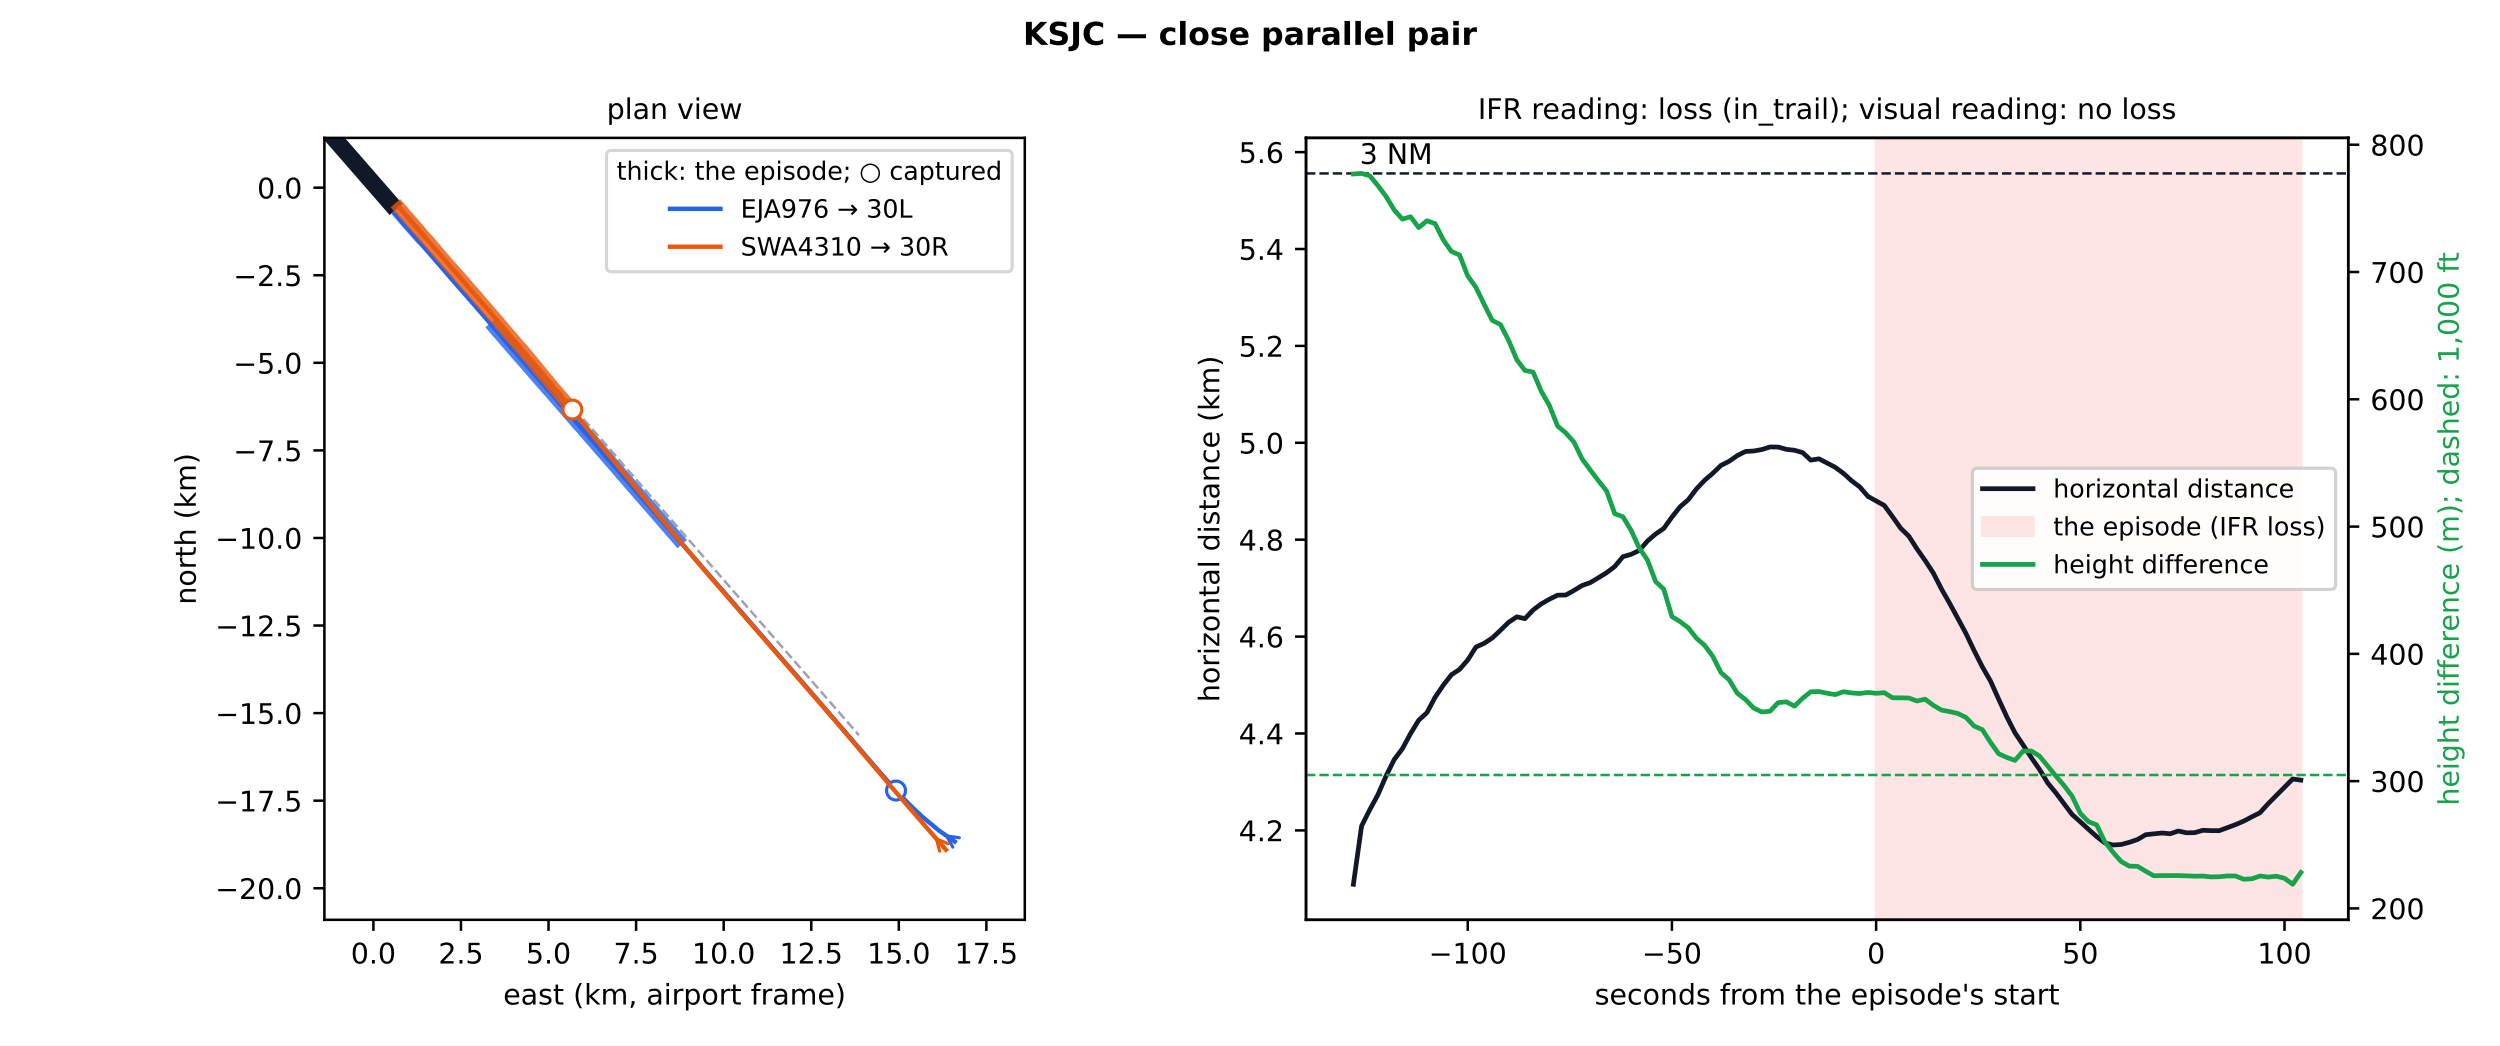
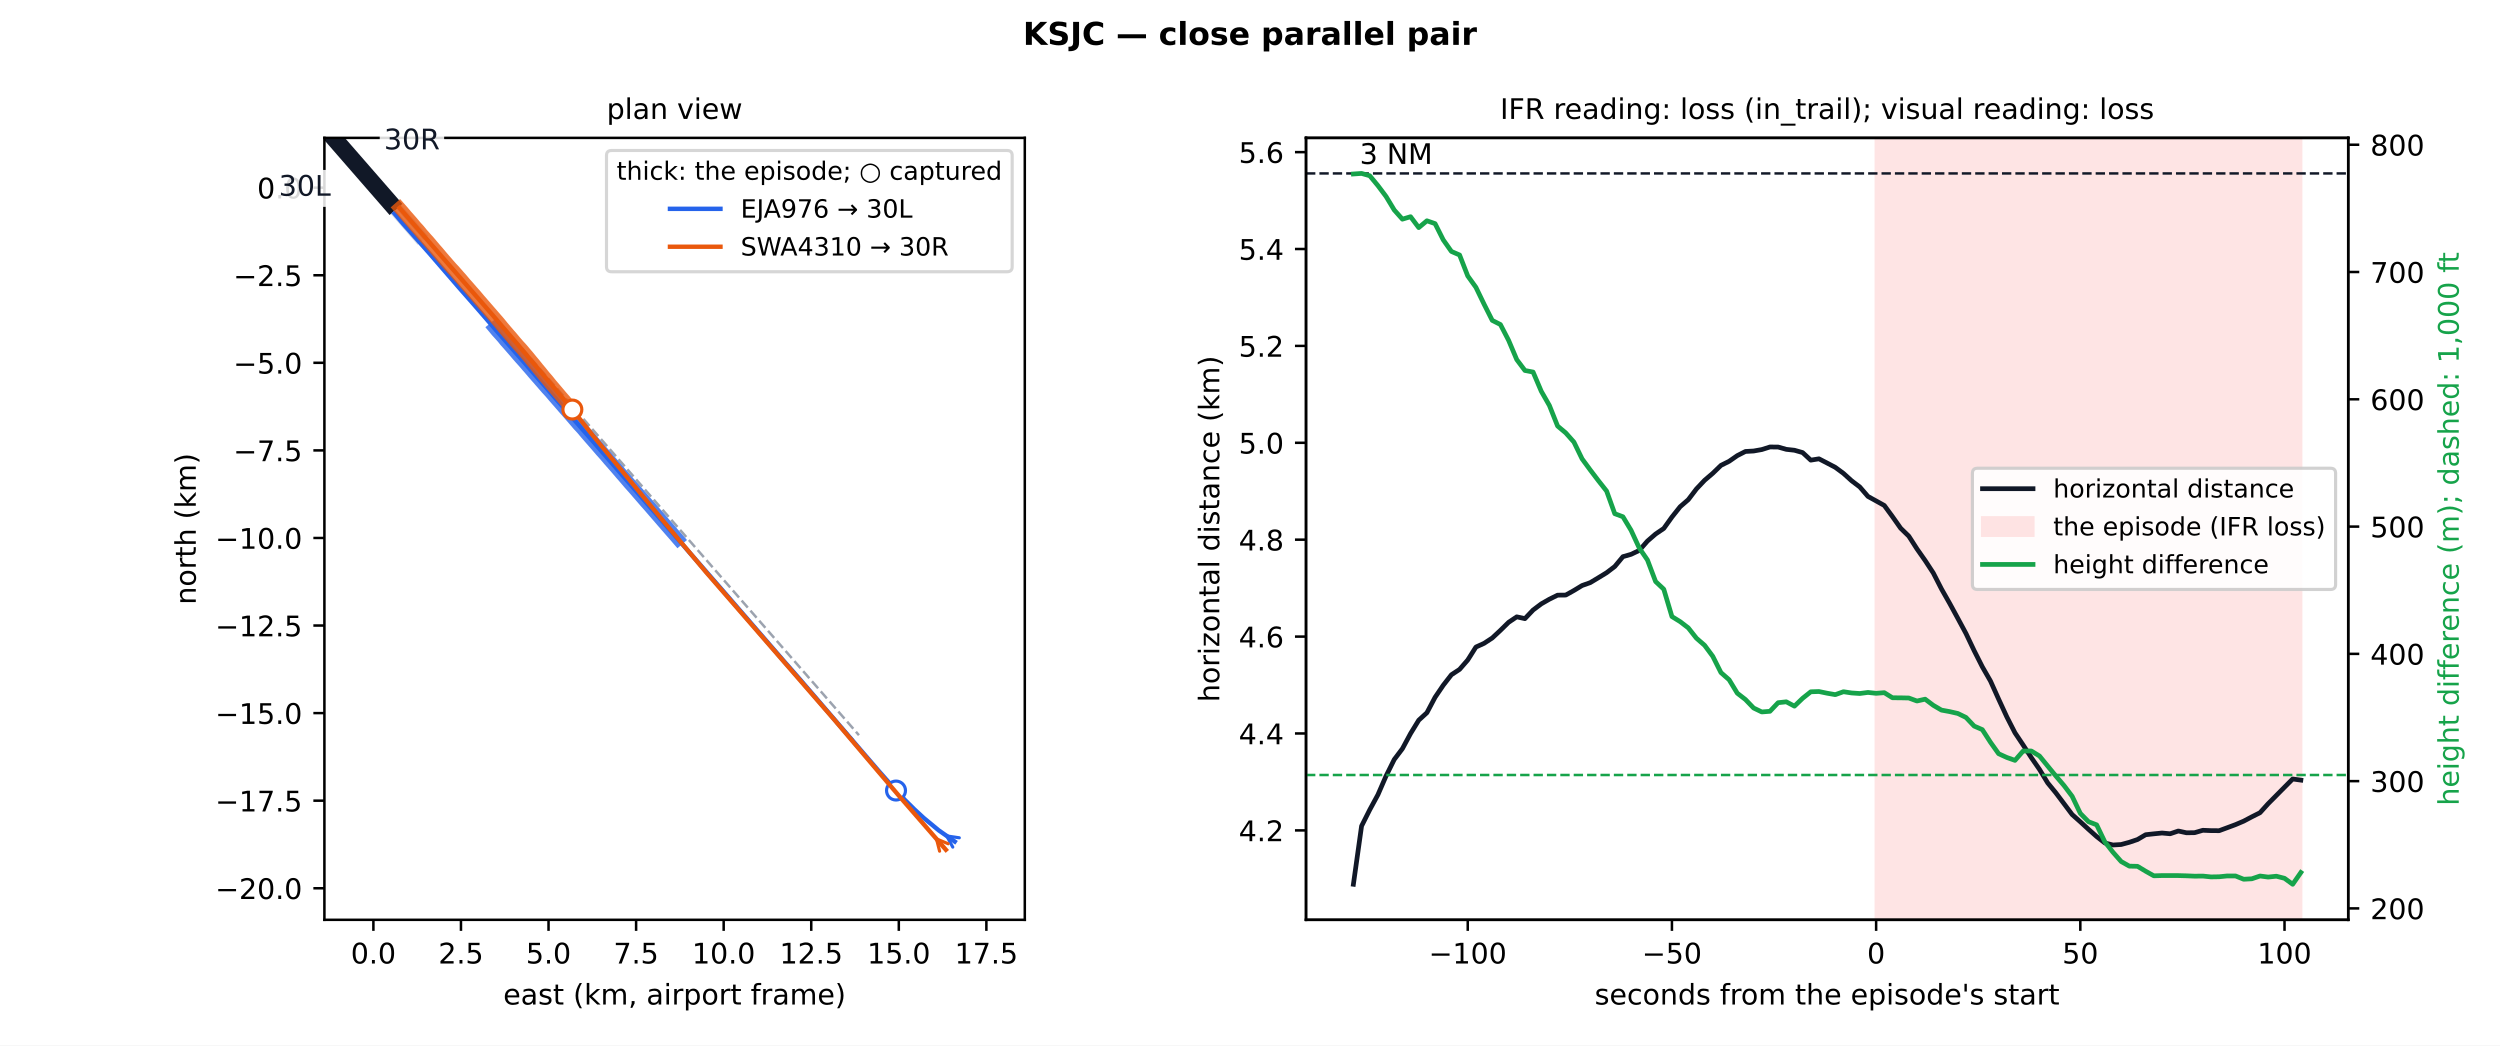
<svg xmlns="http://www.w3.org/2000/svg" xmlns:xlink="http://www.w3.org/1999/xlink" width="792pt" height="331.2pt" viewBox="0 0 792 331.2" version="1.1">
  <defs>
    <style type="text/css">*{stroke-linejoin: round; stroke-linecap: butt}</style>
  </defs>
  <g id="figure_1">
    <g id="patch_1">
      <path d="M 0 331.2  L 792 331.2  L 792 0  L 0 0  z " style="fill: #ffffff" />
    </g>
    <g id="axes_1">
      <g id="patch_2">
        <path d="M 102.771 291.398  L 324.656 291.398  L 324.656 43.682  L 102.771 43.682  z " style="fill: #ffffff" />
      </g>
      <g id="matplotlib.axis_1">
        <g id="xtick_1">
          <g id="line2d_1">
            <defs>
              <path id="mc7e60ac527" d="M 0 0  L 0 3.5  " style="stroke: #000000; stroke-width: 0.8" />
            </defs>
            <g>
              <use xlink:href="#mc7e60ac527" x="118.292" y="291.398" style="stroke: #000000; stroke-width: 0.8" />
            </g>
          </g>
          <g id="text_1">
            <text style="font-size: 9px; font-family: 'DejaVu Sans', 'Bitstream Vera Sans', 'Computer Modern Sans Serif', 'Lucida Grande', 'Verdana', 'Geneva', 'Lucid', 'Arial', 'Helvetica', 'Avant Garde', sans-serif; text-anchor: middle" x="118.292" y="305.236" transform="rotate(-0 118.2924 305.2358)">0.0</text>
          </g>
        </g>
        <g id="xtick_2">
          <g id="line2d_2">
            <g>
              <use xlink:href="#mc7e60ac527" x="146.034" y="291.398" style="stroke: #000000; stroke-width: 0.8" />
            </g>
          </g>
          <g id="text_2">
            <text style="font-size: 9px; font-family: 'DejaVu Sans', 'Bitstream Vera Sans', 'Computer Modern Sans Serif', 'Lucida Grande', 'Verdana', 'Geneva', 'Lucid', 'Arial', 'Helvetica', 'Avant Garde', sans-serif; text-anchor: middle" x="146.034" y="305.236" transform="rotate(-0 146.0341 305.2358)">2.5</text>
          </g>
        </g>
        <g id="xtick_3">
          <g id="line2d_3">
            <g>
              <use xlink:href="#mc7e60ac527" x="173.776" y="291.398" style="stroke: #000000; stroke-width: 0.8" />
            </g>
          </g>
          <g id="text_3">
            <text style="font-size: 9px; font-family: 'DejaVu Sans', 'Bitstream Vera Sans', 'Computer Modern Sans Serif', 'Lucida Grande', 'Verdana', 'Geneva', 'Lucid', 'Arial', 'Helvetica', 'Avant Garde', sans-serif; text-anchor: middle" x="173.776" y="305.236" transform="rotate(-0 173.7758 305.2358)">5.0</text>
          </g>
        </g>
        <g id="xtick_4">
          <g id="line2d_4">
            <g>
              <use xlink:href="#mc7e60ac527" x="201.518" y="291.398" style="stroke: #000000; stroke-width: 0.8" />
            </g>
          </g>
          <g id="text_4">
            <text style="font-size: 9px; font-family: 'DejaVu Sans', 'Bitstream Vera Sans', 'Computer Modern Sans Serif', 'Lucida Grande', 'Verdana', 'Geneva', 'Lucid', 'Arial', 'Helvetica', 'Avant Garde', sans-serif; text-anchor: middle" x="201.518" y="305.236" transform="rotate(-0 201.5176 305.2358)">7.5</text>
          </g>
        </g>
        <g id="xtick_5">
          <g id="line2d_5">
            <g>
              <use xlink:href="#mc7e60ac527" x="229.259" y="291.398" style="stroke: #000000; stroke-width: 0.8" />
            </g>
          </g>
          <g id="text_5">
            <text style="font-size: 9px; font-family: 'DejaVu Sans', 'Bitstream Vera Sans', 'Computer Modern Sans Serif', 'Lucida Grande', 'Verdana', 'Geneva', 'Lucid', 'Arial', 'Helvetica', 'Avant Garde', sans-serif; text-anchor: middle" x="229.259" y="305.236" transform="rotate(-0 229.2593 305.2358)">10.0</text>
          </g>
        </g>
        <g id="xtick_6">
          <g id="line2d_6">
            <g>
              <use xlink:href="#mc7e60ac527" x="257.001" y="291.398" style="stroke: #000000; stroke-width: 0.8" />
            </g>
          </g>
          <g id="text_6">
            <text style="font-size: 9px; font-family: 'DejaVu Sans', 'Bitstream Vera Sans', 'Computer Modern Sans Serif', 'Lucida Grande', 'Verdana', 'Geneva', 'Lucid', 'Arial', 'Helvetica', 'Avant Garde', sans-serif; text-anchor: middle" x="257.001" y="305.236" transform="rotate(-0 257.001 305.2358)">12.5</text>
          </g>
        </g>
        <g id="xtick_7">
          <g id="line2d_7">
            <g>
              <use xlink:href="#mc7e60ac527" x="284.743" y="291.398" style="stroke: #000000; stroke-width: 0.8" />
            </g>
          </g>
          <g id="text_7">
            <text style="font-size: 9px; font-family: 'DejaVu Sans', 'Bitstream Vera Sans', 'Computer Modern Sans Serif', 'Lucida Grande', 'Verdana', 'Geneva', 'Lucid', 'Arial', 'Helvetica', 'Avant Garde', sans-serif; text-anchor: middle" x="284.743" y="305.236" transform="rotate(-0 284.7428 305.2358)">15.0</text>
          </g>
        </g>
        <g id="xtick_8">
          <g id="line2d_8">
            <g>
              <use xlink:href="#mc7e60ac527" x="312.484" y="291.398" style="stroke: #000000; stroke-width: 0.8" />
            </g>
          </g>
          <g id="text_8">
            <text style="font-size: 9px; font-family: 'DejaVu Sans', 'Bitstream Vera Sans', 'Computer Modern Sans Serif', 'Lucida Grande', 'Verdana', 'Geneva', 'Lucid', 'Arial', 'Helvetica', 'Avant Garde', sans-serif; text-anchor: middle" x="312.484" y="305.236" transform="rotate(-0 312.4845 305.2358)">17.5</text>
          </g>
        </g>
        <g id="text_9">
          <text style="font-size: 9px; font-family: 'DejaVu Sans', 'Bitstream Vera Sans', 'Computer Modern Sans Serif', 'Lucida Grande', 'Verdana', 'Geneva', 'Lucid', 'Arial', 'Helvetica', 'Avant Garde', sans-serif; text-anchor: middle" x="213.714" y="318.236" transform="rotate(-0 213.7137 318.2365)">east (km, airport frame)</text>
        </g>
      </g>
      <g id="matplotlib.axis_2">
        <g id="ytick_1">
          <g id="line2d_9">
            <defs>
              <path id="m65dd26fcb1" d="M 0 0  L -3.5 0  " style="stroke: #000000; stroke-width: 0.8" />
            </defs>
            <g>
              <use xlink:href="#m65dd26fcb1" x="102.771" y="281.394" style="stroke: #000000; stroke-width: 0.8" />
            </g>
          </g>
          <g id="text_10">
            <text style="font-size: 9px; font-family: 'DejaVu Sans', 'Bitstream Vera Sans', 'Computer Modern Sans Serif', 'Lucida Grande', 'Verdana', 'Geneva', 'Lucid', 'Arial', 'Helvetica', 'Avant Garde', sans-serif; text-anchor: end" x="95.771" y="284.813" transform="rotate(-0 95.77082 284.8132)">−20.0</text>
          </g>
        </g>
        <g id="ytick_2">
          <g id="line2d_10">
            <g>
              <use xlink:href="#m65dd26fcb1" x="102.771" y="253.653" style="stroke: #000000; stroke-width: 0.8" />
            </g>
          </g>
          <g id="text_11">
            <text style="font-size: 9px; font-family: 'DejaVu Sans', 'Bitstream Vera Sans', 'Computer Modern Sans Serif', 'Lucida Grande', 'Verdana', 'Geneva', 'Lucid', 'Arial', 'Helvetica', 'Avant Garde', sans-serif; text-anchor: end" x="95.771" y="257.072" transform="rotate(-0 95.77082 257.0715)">−17.5</text>
          </g>
        </g>
        <g id="ytick_3">
          <g id="line2d_11">
            <g>
              <use xlink:href="#m65dd26fcb1" x="102.771" y="225.911" style="stroke: #000000; stroke-width: 0.8" />
            </g>
          </g>
          <g id="text_12">
            <text style="font-size: 9px; font-family: 'DejaVu Sans', 'Bitstream Vera Sans', 'Computer Modern Sans Serif', 'Lucida Grande', 'Verdana', 'Geneva', 'Lucid', 'Arial', 'Helvetica', 'Avant Garde', sans-serif; text-anchor: end" x="95.771" y="229.33" transform="rotate(-0 95.77082 229.3298)">−15.0</text>
          </g>
        </g>
        <g id="ytick_4">
          <g id="line2d_12">
            <g>
              <use xlink:href="#m65dd26fcb1" x="102.771" y="198.169" style="stroke: #000000; stroke-width: 0.8" />
            </g>
          </g>
          <g id="text_13">
            <text style="font-size: 9px; font-family: 'DejaVu Sans', 'Bitstream Vera Sans', 'Computer Modern Sans Serif', 'Lucida Grande', 'Verdana', 'Geneva', 'Lucid', 'Arial', 'Helvetica', 'Avant Garde', sans-serif; text-anchor: end" x="95.771" y="201.588" transform="rotate(-0 95.77082 201.5881)">−12.5</text>
          </g>
        </g>
        <g id="ytick_5">
          <g id="line2d_13">
            <g>
              <use xlink:href="#m65dd26fcb1" x="102.771" y="170.427" style="stroke: #000000; stroke-width: 0.8" />
            </g>
          </g>
          <g id="text_14">
            <text style="font-size: 9px; font-family: 'DejaVu Sans', 'Bitstream Vera Sans', 'Computer Modern Sans Serif', 'Lucida Grande', 'Verdana', 'Geneva', 'Lucid', 'Arial', 'Helvetica', 'Avant Garde', sans-serif; text-anchor: end" x="95.771" y="173.846" transform="rotate(-0 95.77082 173.8463)">−10.0</text>
          </g>
        </g>
        <g id="ytick_6">
          <g id="line2d_14">
            <g>
              <use xlink:href="#m65dd26fcb1" x="102.771" y="142.686" style="stroke: #000000; stroke-width: 0.8" />
            </g>
          </g>
          <g id="text_15">
            <text style="font-size: 9px; font-family: 'DejaVu Sans', 'Bitstream Vera Sans', 'Computer Modern Sans Serif', 'Lucida Grande', 'Verdana', 'Geneva', 'Lucid', 'Arial', 'Helvetica', 'Avant Garde', sans-serif; text-anchor: end" x="95.771" y="146.105" transform="rotate(-0 95.77082 146.1046)">−7.5</text>
          </g>
        </g>
        <g id="ytick_7">
          <g id="line2d_15">
            <g>
              <use xlink:href="#m65dd26fcb1" x="102.771" y="114.944" style="stroke: #000000; stroke-width: 0.8" />
            </g>
          </g>
          <g id="text_16">
            <text style="font-size: 9px; font-family: 'DejaVu Sans', 'Bitstream Vera Sans', 'Computer Modern Sans Serif', 'Lucida Grande', 'Verdana', 'Geneva', 'Lucid', 'Arial', 'Helvetica', 'Avant Garde', sans-serif; text-anchor: end" x="95.771" y="118.363" transform="rotate(-0 95.77082 118.3629)">−5.0</text>
          </g>
        </g>
        <g id="ytick_8">
          <g id="line2d_16">
            <g>
              <use xlink:href="#m65dd26fcb1" x="102.771" y="87.202" style="stroke: #000000; stroke-width: 0.8" />
            </g>
          </g>
          <g id="text_17">
            <text style="font-size: 9px; font-family: 'DejaVu Sans', 'Bitstream Vera Sans', 'Computer Modern Sans Serif', 'Lucida Grande', 'Verdana', 'Geneva', 'Lucid', 'Arial', 'Helvetica', 'Avant Garde', sans-serif; text-anchor: end" x="95.771" y="90.621" transform="rotate(-0 95.77082 90.62113)">−2.5</text>
          </g>
        </g>
        <g id="ytick_9">
          <g id="line2d_17">
            <g>
              <use xlink:href="#m65dd26fcb1" x="102.771" y="59.46" style="stroke: #000000; stroke-width: 0.8" />
            </g>
          </g>
          <g id="text_18">
            <text style="font-size: 9px; font-family: 'DejaVu Sans', 'Bitstream Vera Sans', 'Computer Modern Sans Serif', 'Lucida Grande', 'Verdana', 'Geneva', 'Lucid', 'Arial', 'Helvetica', 'Avant Garde', sans-serif; text-anchor: end" x="95.771" y="62.879" transform="rotate(-0 95.77082 62.8794)">0.0</text>
          </g>
        </g>
        <g id="text_19">
          <text style="font-size: 9px; font-family: 'DejaVu Sans', 'Bitstream Vera Sans', 'Computer Modern Sans Serif', 'Lucida Grande', 'Verdana', 'Geneva', 'Lucid', 'Arial', 'Helvetica', 'Avant Garde', sans-serif; text-anchor: middle" x="62.028" y="167.54" transform="rotate(-90 62.02793 167.5401)">north (km)</text>
        </g>
      </g>
      <g id="line2d_18">
        <path d="M 110.412 47.305  L 134.857 75.353  " clip-path="url(#p674fa5c8ec)" style="fill: none; stroke: #d1d5db; stroke-width: 2" />
      </g>
      <g id="line2d_19">
        <path d="M 108.612 48.843  L 133.055 76.892  " clip-path="url(#p674fa5c8ec)" style="fill: none; stroke: #d1d5db; stroke-width: 2" />
      </g>
      <g id="line2d_20">
        <path d="M 124.551 67.137  L 100.113 39.083  " clip-path="url(#p674fa5c8ec)" style="fill: none; stroke: #111827; stroke-width: 3" />
      </g>
      <g id="line2d_21">
        <path d="M 124.551 67.137  L 270.327 234.481  " clip-path="url(#p674fa5c8ec)" style="fill: none; stroke-dasharray: 2.96,1.28; stroke-dashoffset: 0; stroke: #9ca3af; stroke-width: 0.8" />
      </g>
      <g id="line2d_22">
        <path d="M 126.329 65.573  L 101.889 37.52  " clip-path="url(#p674fa5c8ec)" style="fill: none; stroke: #111827; stroke-width: 3" />
      </g>
      <g id="line2d_23">
        <path d="M 126.329 65.573  L 272.113 232.909  " clip-path="url(#p674fa5c8ec)" style="fill: none; stroke-dasharray: 2.96,1.28; stroke-dashoffset: 0; stroke: #9ca3af; stroke-width: 0.8" />
      </g>
      <g id="line2d_24">
        <path d="M 302.463 266.603  L 297.36 263.034  L 292.619 259.117  L 289.632 256.358  L 286.741 253.484  L 283.856 250.445  L 278.252 244.093  L 272.766 237.724  L 253.444 215.247  L 248.167 209.245  L 231.541 190.06  L 223.864 181.256  L 218.663 175.293  L 200.645 154.545  L 196.787 150.124  L 189.245 141.433  L 161.105 109.134  L 157.453 104.963  L 154.08 101.034  L 151.653 98.23  L 149.335 95.573  L 145.46 91.168  L 135.824 80.022  L 127.723 70.901  L 124.964 67.627  L 124.964 67.627  " clip-path="url(#p674fa5c8ec)" style="fill: none; stroke: #2563eb; stroke-opacity: 0.3; stroke-width: 0.8; stroke-linecap: square" />
      </g>
      <g id="line2d_25">
        <path d="M 302.463 266.603  L 297.36 263.034  L 292.619 259.117  L 289.632 256.358  L 286.741 253.484  L 283.856 250.445  L 278.252 244.093  L 272.766 237.724  L 253.444 215.247  L 248.167 209.245  L 231.541 190.06  L 223.864 181.256  L 218.663 175.293  L 200.645 154.545  L 196.787 150.124  L 189.245 141.433  L 161.105 109.134  L 157.453 104.963  L 154.08 101.034  L 151.653 98.23  L 149.335 95.573  L 145.46 91.168  L 135.824 80.022  L 127.723 70.901  L 124.964 67.627  L 124.964 67.627  " clip-path="url(#p674fa5c8ec)" style="fill: none; stroke: #2563eb; stroke-width: 1.4; stroke-linecap: square" />
      </g>
      <g id="line2d_26">
        <path d="M 214.814 170.866  L 213.532 169.383  L 212.201 167.858  L 210.904 166.371  L 209.656 164.931  L 208.332 163.396  L 207.054 161.927  L 205.792 160.457  L 204.455 158.951  L 203.208 157.503  L 201.874 155.966  L 200.645 154.545  L 199.29 153.029  L 198.042 151.557  L 196.787 150.124  L 195.446 148.549  L 194.18 147.099  L 192.909 145.655  L 191.708 144.234  L 190.487 142.879  L 189.245 141.433  L 188.026 140.028  L 186.811 138.639  L 185.583 137.224  L 184.428 135.845  L 183.219 134.545  L 182.006 133.121  L 180.822 131.751  L 179.687 130.439  L 178.568 129.177  L 177.497 127.937  L 176.444 126.735  L 175.417 125.555  L 174.363 124.308  L 173.265 123.122  L 172.192 121.881  L 171.193 120.733  L 170.121 119.509  L 169.054 118.287  L 168.062 117.115  L 167.047 115.964  L 166.002 114.734  L 164.983 113.607  L 163.973 112.457  L 163.023 111.337  L 162.063 110.239  L 161.105 109.134  L 160.121 108.039  L 159.307 107.022  L 158.364 105.962  L 157.453 104.963  L 156.586 103.921  " clip-path="url(#p674fa5c8ec)" style="fill: none; stroke: #2563eb; stroke-opacity: 0.8; stroke-width: 4; stroke-linecap: square" />
      </g>
      <g id="line2d_27">
        <defs>
          <path id="m8facad682d" d="M 0 3  C 0.796 3 1.559 2.684 2.121 2.121  C 2.684 1.559 3 0.796 3 0  C 3 -0.796 2.684 -1.559 2.121 -2.121  C 1.559 -2.684 0.796 -3 0 -3  C -0.796 -3 -1.559 -2.684 -2.121 -2.121  C -2.684 -1.559 -3 -0.796 -3 0  C -3 0.796 -2.684 1.559 -2.121 2.121  C -1.559 2.684 -0.796 3 0 3  z " style="stroke: #2563eb" />
        </defs>
        <g clip-path="url(#p674fa5c8ec)">
          <use xlink:href="#m8facad682d" x="283.856" y="250.445" style="fill: #ffffff; stroke: #2563eb" />
        </g>
      </g>
      <g id="line2d_28">
        <path d="M 299.652 269.205  L 284.685 251.989  L 278.23 244.41  L 264.035 227.692  L 223.76 181.357  L 215.322 171.303  L 209.801 164.66  L 188.13 138.351  L 181.32 129.747  L 164.249 109.425  L 159.129 103.439  L 156.012 99.764  L 126.582 65.876  L 126.582 65.876  " clip-path="url(#p674fa5c8ec)" style="fill: none; stroke: #ea580c; stroke-opacity: 0.3; stroke-width: 0.8; stroke-linecap: square" />
      </g>
      <g id="line2d_29">
        <path d="M 299.652 269.205  L 284.685 251.989  L 278.23 244.41  L 264.035 227.692  L 223.76 181.357  L 215.322 171.303  L 209.801 164.66  L 188.13 138.351  L 181.32 129.747  L 164.249 109.425  L 159.129 103.439  L 156.012 99.764  L 126.582 65.876  L 126.582 65.876  " clip-path="url(#p674fa5c8ec)" style="fill: none; stroke: #ea580c; stroke-width: 1.4; stroke-linecap: square" />
      </g>
      <g id="line2d_30">
        <path d="M 180.142 128.333  L 179.038 126.986  L 177.895 125.693  L 176.757 124.342  L 175.674 123.068  L 174.555 121.756  L 173.519 120.456  L 172.462 119.24  L 171.445 117.972  L 170.393 116.717  L 169.388 115.462  L 168.387 114.263  L 167.377 113.013  L 166.342 111.803  L 165.326 110.599  L 164.249 109.425  L 163.232 108.257  L 162.198 107.011  L 161.182 105.849  L 160.136 104.635  L 159.129 103.439  L 158.108 102.177  L 157.048 100.956  L 156.012 99.764  L 154.954 98.545  L 153.872 97.3  L 152.77 96.032  L 151.708 94.811  L 150.643 93.54  L 149.535 92.288  L 148.44 91.023  L 147.351 89.807  L 146.245 88.488  L 145.157 87.259  L 144.063 86.008  L 143.013 84.87  L 141.919 83.633  L 140.879 82.438  L 139.853 81.241  L 138.83 80.023  L 137.794 78.84  L 136.791 77.652  L 135.763 76.432  L 134.708 75.265  L 133.686 74.111  L 132.7 72.903  L 131.65 71.752  L 130.631 70.527  L 129.609 69.36  L 128.567 68.18  L 127.573 66.994  L 126.582 65.876  " clip-path="url(#p674fa5c8ec)" style="fill: none; stroke: #ea580c; stroke-opacity: 0.8; stroke-width: 4; stroke-linecap: square" />
      </g>
      <g id="line2d_31">
        <defs>
          <path id="mf79ed0f9c4" d="M 0 3  C 0.796 3 1.559 2.684 2.121 2.121  C 2.684 1.559 3 0.796 3 0  C 3 -0.796 2.684 -1.559 2.121 -2.121  C 1.559 -2.684 0.796 -3 0 -3  C -0.796 -3 -1.559 -2.684 -2.121 -2.121  C -2.684 -1.559 -3 -0.796 -3 0  C -3 0.796 -2.684 1.559 -2.121 2.121  C -1.559 2.684 -0.796 3 0 3  z " style="stroke: #ea580c" />
        </defs>
        <g clip-path="url(#p674fa5c8ec)">
          <use xlink:href="#mf79ed0f9c4" x="181.32" y="129.747" style="fill: #ffffff; stroke: #ea580c" />
        </g>
      </g>
      <g id="patch_3">
        <path d="M 102.771 291.398  L 102.771 43.682  " style="fill: none; stroke: #000000; stroke-width: 0.8; stroke-linejoin: miter; stroke-linecap: square" />
      </g>
      <g id="patch_4">
        <path d="M 324.656 291.398  L 324.656 43.682  " style="fill: none; stroke: #000000; stroke-width: 0.8; stroke-linejoin: miter; stroke-linecap: square" />
      </g>
      <g id="patch_5">
        <path d="M 102.771 291.398  L 324.656 291.398  " style="fill: none; stroke: #000000; stroke-width: 0.8; stroke-linejoin: miter; stroke-linecap: square" />
      </g>
      <g id="patch_6">
        <path d="M 102.771 43.682  L 324.656 43.682  " style="fill: none; stroke: #000000; stroke-width: 0.8; stroke-linejoin: miter; stroke-linecap: square" />
      </g>
-       <g id="patch_7">
+       <g id="text_20">
+         <g id="patch_7">
+           <path d="M 88.324 65.528  L 104.791 65.528  Q 106.141 65.528 106.141 64.178  L 106.141 55.178  Q 106.141 53.828 104.791 53.828  L 88.324 53.828  Q 86.974 53.828 86.974 55.178  L 86.974 64.178  Q 86.974 65.528 88.324 65.528  z " style="fill: #ffffff; opacity: 0.85" />
+         </g>
+         <text style="font-size: 9px; font-family: 'DejaVu Sans', 'Bitstream Vera Sans', 'Computer Modern Sans Serif', 'Lucida Grande', 'Verdana', 'Geneva', 'Lucid', 'Arial', 'Helvetica', 'Avant Garde', sans-serif; text-anchor: end; fill: #111827" x="104.791" y="62.016" transform="rotate(-0 104.7914 62.01633)">30L</text>
+       </g>
+       <g id="text_21">
+         <g id="patch_8">
+           <path d="M 121.649 50.828  L 139.355 50.828  Q 140.705 50.828 140.705 49.478  L 140.705 40.478  Q 140.705 39.128 139.355 39.128  L 121.649 39.128  Q 120.299 39.128 120.299 40.478  L 120.299 49.478  Q 120.299 50.828 121.649 50.828  z " style="fill: #ffffff; opacity: 0.85" />
+         </g>
+         <text style="font-size: 9px; font-family: 'DejaVu Sans', 'Bitstream Vera Sans', 'Computer Modern Sans Serif', 'Lucida Grande', 'Verdana', 'Geneva', 'Lucid', 'Arial', 'Helvetica', 'Avant Garde', sans-serif; text-anchor: start; fill: #111827" x="121.649" y="47.315" transform="rotate(-0 121.649 47.31549)">30R</text>
+       </g>
+       <g id="patch_9">
        <path d="M 300.826 265.458  Q 299.914 264.82 299.918 264.823  " style="fill: none; stroke: #2563eb; stroke-linecap: round" />
        <path d="M 301.836 268.361  L 299.918 264.823  L 303.899 265.411  " style="fill: none; stroke: #2563eb; stroke-linecap: round" />
      </g>
-       <g id="patch_8">
+       <g id="patch_10">
        <path d="M 298.346 267.692  Q 297.143 266.3 296.671 265.754  " style="fill: none; stroke: #ea580c; stroke-linecap: round" />
        <path d="M 297.662 269.654  L 296.671 265.754  L 300.386 267.301  " style="fill: none; stroke: #ea580c; stroke-linecap: round" />
      </g>
-       <g id="text_20">
+       <g id="text_22">
        <text style="font-size: 9px; font-family: 'DejaVu Sans', 'Bitstream Vera Sans', 'Computer Modern Sans Serif', 'Lucida Grande', 'Verdana', 'Geneva', 'Lucid', 'Arial', 'Helvetica', 'Avant Garde', sans-serif; text-anchor: middle" x="213.714" y="37.682" transform="rotate(-0 213.7137 37.68234)">plan view</text>
      </g>
      <g id="legend_1">
-         <g id="patch_9">
+         <g id="patch_11">
          <path d="M 193.74 86.084  L 319.056 86.084  Q 320.656 86.084 320.656 84.484  L 320.656 49.282  Q 320.656 47.682 319.056 47.682  L 193.74 47.682  Q 192.14 47.682 192.14 49.282  L 192.14 84.484  Q 192.14 86.084 193.74 86.084  z " style="fill: #ffffff; opacity: 0.8; stroke: #cccccc; stroke-linejoin: miter" />
        </g>
-         <g id="text_21">
+         <g id="text_23">
          <text style="font-size: 8px; font-family: 'DejaVu Sans', 'Bitstream Vera Sans', 'Computer Modern Sans Serif', 'Lucida Grande', 'Verdana', 'Geneva', 'Lucid', 'Arial', 'Helvetica', 'Avant Garde', sans-serif; text-anchor: start" x="195.34" y="56.961" transform="rotate(-0 195.3402 56.96109)">thick: the episode; ○ captured</text>
        </g>
        <g id="line2d_32">
          <path d="M 212.243 66.162  L 220.243 66.162  L 228.243 66.162  " style="fill: none; stroke: #2563eb; stroke-width: 1.4; stroke-linecap: square" />
        </g>
-         <g id="text_22">
+         <g id="text_24">
          <text style="font-size: 8px; font-family: 'DejaVu Sans', 'Bitstream Vera Sans', 'Computer Modern Sans Serif', 'Lucida Grande', 'Verdana', 'Geneva', 'Lucid', 'Arial', 'Helvetica', 'Avant Garde', sans-serif; text-anchor: start" x="234.643" y="68.962" transform="rotate(-0 234.6427 68.96172)">EJA976 → 30L</text>
        </g>
        <g id="line2d_33">
          <path d="M 212.243 78.162  L 220.243 78.162  L 228.243 78.162  " style="fill: none; stroke: #ea580c; stroke-width: 1.4; stroke-linecap: square" />
        </g>
-         <g id="text_23">
+         <g id="text_25">
          <text style="font-size: 8px; font-family: 'DejaVu Sans', 'Bitstream Vera Sans', 'Computer Modern Sans Serif', 'Lucida Grande', 'Verdana', 'Geneva', 'Lucid', 'Arial', 'Helvetica', 'Avant Garde', sans-serif; text-anchor: start" x="234.643" y="80.962" transform="rotate(-0 234.6427 80.96234)">SWA4310 → 30R</text>
        </g>
      </g>
    </g>
    <g id="axes_2">
-       <g id="patch_10">
+       <g id="patch_12">
        <path d="M 413.747 291.398  L 743.918 291.398  L 743.918 43.682  L 413.747 43.682  z " style="fill: #ffffff" />
      </g>
-       <g id="patch_11">
+       <g id="patch_13">
        <path d="M 594.358 291.398  L 728.91 291.398  L 728.91 43.682  L 594.358 43.682  z " clip-path="url(#pcbca0709c0)" style="fill: #fecaca; opacity: 0.5; stroke: #fecaca; stroke-linejoin: miter" />
      </g>
      <g id="matplotlib.axis_3">
        <g id="xtick_9">
          <g id="line2d_34">
            <g>
              <use xlink:href="#mc7e60ac527" x="464.981" y="291.398" style="stroke: #000000; stroke-width: 0.8" />
            </g>
          </g>
-           <g id="text_24">
+           <g id="text_26">
            <text style="font-size: 9px; font-family: 'DejaVu Sans', 'Bitstream Vera Sans', 'Computer Modern Sans Serif', 'Lucida Grande', 'Verdana', 'Geneva', 'Lucid', 'Arial', 'Helvetica', 'Avant Garde', sans-serif; text-anchor: middle" x="464.981" y="305.236" transform="rotate(-0 464.9807 305.2358)">−100</text>
          </g>
        </g>
        <g id="xtick_10">
          <g id="line2d_35">
            <g>
              <use xlink:href="#mc7e60ac527" x="529.669" y="291.398" style="stroke: #000000; stroke-width: 0.8" />
            </g>
          </g>
-           <g id="text_25">
+           <g id="text_27">
            <text style="font-size: 9px; font-family: 'DejaVu Sans', 'Bitstream Vera Sans', 'Computer Modern Sans Serif', 'Lucida Grande', 'Verdana', 'Geneva', 'Lucid', 'Arial', 'Helvetica', 'Avant Garde', sans-serif; text-anchor: middle" x="529.669" y="305.236" transform="rotate(-0 529.6693 305.2358)">−50</text>
          </g>
        </g>
        <g id="xtick_11">
          <g id="line2d_36">
            <g>
              <use xlink:href="#mc7e60ac527" x="594.358" y="291.398" style="stroke: #000000; stroke-width: 0.8" />
            </g>
          </g>
-           <g id="text_26">
+           <g id="text_28">
            <text style="font-size: 9px; font-family: 'DejaVu Sans', 'Bitstream Vera Sans', 'Computer Modern Sans Serif', 'Lucida Grande', 'Verdana', 'Geneva', 'Lucid', 'Arial', 'Helvetica', 'Avant Garde', sans-serif; text-anchor: middle" x="594.358" y="305.236" transform="rotate(-0 594.3579 305.2358)">0</text>
          </g>
        </g>
        <g id="xtick_12">
          <g id="line2d_37">
            <g>
              <use xlink:href="#mc7e60ac527" x="659.046" y="291.398" style="stroke: #000000; stroke-width: 0.8" />
            </g>
          </g>
-           <g id="text_27">
+           <g id="text_29">
            <text style="font-size: 9px; font-family: 'DejaVu Sans', 'Bitstream Vera Sans', 'Computer Modern Sans Serif', 'Lucida Grande', 'Verdana', 'Geneva', 'Lucid', 'Arial', 'Helvetica', 'Avant Garde', sans-serif; text-anchor: middle" x="659.046" y="305.236" transform="rotate(-0 659.0465 305.2358)">50</text>
          </g>
        </g>
        <g id="xtick_13">
          <g id="line2d_38">
            <g>
              <use xlink:href="#mc7e60ac527" x="723.735" y="291.398" style="stroke: #000000; stroke-width: 0.8" />
            </g>
          </g>
-           <g id="text_28">
+           <g id="text_30">
            <text style="font-size: 9px; font-family: 'DejaVu Sans', 'Bitstream Vera Sans', 'Computer Modern Sans Serif', 'Lucida Grande', 'Verdana', 'Geneva', 'Lucid', 'Arial', 'Helvetica', 'Avant Garde', sans-serif; text-anchor: middle" x="723.735" y="305.236" transform="rotate(-0 723.7351 305.2358)">100</text>
          </g>
        </g>
-         <g id="text_29">
+         <g id="text_31">
          <text style="font-size: 9px; font-family: 'DejaVu Sans', 'Bitstream Vera Sans', 'Computer Modern Sans Serif', 'Lucida Grande', 'Verdana', 'Geneva', 'Lucid', 'Arial', 'Helvetica', 'Avant Garde', sans-serif; text-anchor: middle" x="578.833" y="318.236" transform="rotate(-0 578.8326 318.2365)">seconds from the episode's start</text>
        </g>
      </g>
      <g id="matplotlib.axis_4">
        <g id="ytick_10">
          <g id="line2d_39">
            <g>
              <use xlink:href="#m65dd26fcb1" x="413.747" y="263.064" style="stroke: #000000; stroke-width: 0.8" />
            </g>
          </g>
-           <g id="text_30">
+           <g id="text_32">
            <text style="font-size: 9px; font-family: 'DejaVu Sans', 'Bitstream Vera Sans', 'Computer Modern Sans Serif', 'Lucida Grande', 'Verdana', 'Geneva', 'Lucid', 'Arial', 'Helvetica', 'Avant Garde', sans-serif; text-anchor: end" x="406.747" y="266.482" transform="rotate(-0 406.7473 266.4825)">4.2</text>
          </g>
        </g>
        <g id="ytick_11">
          <g id="line2d_40">
            <g>
              <use xlink:href="#m65dd26fcb1" x="413.747" y="232.367" style="stroke: #000000; stroke-width: 0.8" />
            </g>
          </g>
-           <g id="text_31">
+           <g id="text_33">
            <text style="font-size: 9px; font-family: 'DejaVu Sans', 'Bitstream Vera Sans', 'Computer Modern Sans Serif', 'Lucida Grande', 'Verdana', 'Geneva', 'Lucid', 'Arial', 'Helvetica', 'Avant Garde', sans-serif; text-anchor: end" x="406.747" y="235.786" transform="rotate(-0 406.7473 235.7861)">4.4</text>
          </g>
        </g>
        <g id="ytick_12">
          <g id="line2d_41">
            <g>
              <use xlink:href="#m65dd26fcb1" x="413.747" y="201.671" style="stroke: #000000; stroke-width: 0.8" />
            </g>
          </g>
-           <g id="text_32">
+           <g id="text_34">
            <text style="font-size: 9px; font-family: 'DejaVu Sans', 'Bitstream Vera Sans', 'Computer Modern Sans Serif', 'Lucida Grande', 'Verdana', 'Geneva', 'Lucid', 'Arial', 'Helvetica', 'Avant Garde', sans-serif; text-anchor: end" x="406.747" y="205.09" transform="rotate(-0 406.7473 205.0897)">4.6</text>
          </g>
        </g>
        <g id="ytick_13">
          <g id="line2d_42">
            <g>
              <use xlink:href="#m65dd26fcb1" x="413.747" y="170.974" style="stroke: #000000; stroke-width: 0.8" />
            </g>
          </g>
-           <g id="text_33">
+           <g id="text_35">
            <text style="font-size: 9px; font-family: 'DejaVu Sans', 'Bitstream Vera Sans', 'Computer Modern Sans Serif', 'Lucida Grande', 'Verdana', 'Geneva', 'Lucid', 'Arial', 'Helvetica', 'Avant Garde', sans-serif; text-anchor: end" x="406.747" y="174.393" transform="rotate(-0 406.7473 174.3934)">4.8</text>
          </g>
        </g>
        <g id="ytick_14">
          <g id="line2d_43">
            <g>
              <use xlink:href="#m65dd26fcb1" x="413.747" y="140.278" style="stroke: #000000; stroke-width: 0.8" />
            </g>
          </g>
-           <g id="text_34">
+           <g id="text_36">
            <text style="font-size: 9px; font-family: 'DejaVu Sans', 'Bitstream Vera Sans', 'Computer Modern Sans Serif', 'Lucida Grande', 'Verdana', 'Geneva', 'Lucid', 'Arial', 'Helvetica', 'Avant Garde', sans-serif; text-anchor: end" x="406.747" y="143.697" transform="rotate(-0 406.7473 143.697)">5.0</text>
          </g>
        </g>
        <g id="ytick_15">
          <g id="line2d_44">
            <g>
              <use xlink:href="#m65dd26fcb1" x="413.747" y="109.582" style="stroke: #000000; stroke-width: 0.8" />
            </g>
          </g>
-           <g id="text_35">
+           <g id="text_37">
            <text style="font-size: 9px; font-family: 'DejaVu Sans', 'Bitstream Vera Sans', 'Computer Modern Sans Serif', 'Lucida Grande', 'Verdana', 'Geneva', 'Lucid', 'Arial', 'Helvetica', 'Avant Garde', sans-serif; text-anchor: end" x="406.747" y="113.001" transform="rotate(-0 406.7473 113.0006)">5.2</text>
          </g>
        </g>
        <g id="ytick_16">
          <g id="line2d_45">
            <g>
              <use xlink:href="#m65dd26fcb1" x="413.747" y="78.885" style="stroke: #000000; stroke-width: 0.8" />
            </g>
          </g>
-           <g id="text_36">
+           <g id="text_38">
            <text style="font-size: 9px; font-family: 'DejaVu Sans', 'Bitstream Vera Sans', 'Computer Modern Sans Serif', 'Lucida Grande', 'Verdana', 'Geneva', 'Lucid', 'Arial', 'Helvetica', 'Avant Garde', sans-serif; text-anchor: end" x="406.747" y="82.304" transform="rotate(-0 406.7473 82.30425)">5.4</text>
          </g>
        </g>
        <g id="ytick_17">
          <g id="line2d_46">
            <g>
              <use xlink:href="#m65dd26fcb1" x="413.747" y="48.189" style="stroke: #000000; stroke-width: 0.8" />
            </g>
          </g>
-           <g id="text_37">
+           <g id="text_39">
            <text style="font-size: 9px; font-family: 'DejaVu Sans', 'Bitstream Vera Sans', 'Computer Modern Sans Serif', 'Lucida Grande', 'Verdana', 'Geneva', 'Lucid', 'Arial', 'Helvetica', 'Avant Garde', sans-serif; text-anchor: end" x="406.747" y="51.608" transform="rotate(-0 406.7473 51.60789)">5.6</text>
          </g>
        </g>
-         <g id="text_38">
+         <g id="text_40">
          <text style="font-size: 9px; font-family: 'DejaVu Sans', 'Bitstream Vera Sans', 'Computer Modern Sans Serif', 'Lucida Grande', 'Verdana', 'Geneva', 'Lucid', 'Arial', 'Helvetica', 'Avant Garde', sans-serif; text-anchor: middle" x="386.272" y="167.54" transform="rotate(-90 386.2724 167.5401)">horizontal distance (km)</text>
        </g>
      </g>
      <g id="line2d_47">
        <path d="M 428.755 280.138  L 431.343 261.691  L 433.93 256.544  L 436.518 251.781  L 439.105 245.829  L 441.693 240.612  L 444.28 237.186  L 446.868 232.38  L 449.455 228.158  L 452.043 225.792  L 454.631 220.904  L 457.218 217.088  L 459.806 213.763  L 462.393 212.063  L 464.981 209.085  L 467.568 204.987  L 470.156 203.81  L 472.743 202.113  L 475.331 199.695  L 477.918 197.155  L 480.506 195.413  L 483.093 195.987  L 485.681 193.255  L 488.269 191.309  L 490.856 189.824  L 493.444 188.546  L 496.031 188.513  L 498.619 187.066  L 501.206 185.495  L 503.794 184.575  L 506.381 183.019  L 508.969 181.439  L 511.556 179.468  L 514.144 176.353  L 516.732 175.607  L 519.319 174.373  L 521.907 171.412  L 524.494 169.173  L 527.082 167.414  L 529.669 163.798  L 532.257 160.541  L 534.844 158.297  L 537.432 154.89  L 540.019 152.151  L 542.607 149.94  L 545.195 147.433  L 547.782 146.14  L 550.37 144.343  L 552.957 143.024  L 555.545 142.88  L 558.132 142.423  L 560.72 141.602  L 563.307 141.622  L 565.895 142.353  L 568.482 142.639  L 571.07 143.374  L 573.658 145.774  L 576.245 145.353  L 578.833 146.694  L 581.42 148.055  L 584.008 149.968  L 586.595 152.308  L 589.183 154.273  L 591.77 157.268  L 594.358 158.693  L 596.945 160.132  L 599.533 163.661  L 602.12 167.335  L 604.708 169.851  L 607.296 173.888  L 609.883 177.573  L 612.471 181.53  L 615.058 186.582  L 617.646 191.139  L 620.233 195.884  L 622.821 200.692  L 625.408 206.124  L 627.996 211.241  L 630.583 215.749  L 633.171 221.494  L 635.759 227.105  L 638.346 232.156  L 640.934 236.022  L 643.521 240.012  L 646.109 243.747  L 648.696 248.009  L 651.284 251.164  L 653.871 254.6  L 656.459 258.054  L 659.046 260.348  L 661.634 262.722  L 664.222 265.024  L 666.809 267.049  L 669.397 267.697  L 671.984 267.541  L 674.572 266.84  L 677.159 265.963  L 679.747 264.44  L 682.334 264.156  L 684.922 263.901  L 687.509 264.134  L 690.097 263.263  L 692.685 263.83  L 695.272 263.787  L 697.86 263.035  L 700.447 263.142  L 703.035 263.161  L 705.622 262.209  L 708.21 261.241  L 710.797 260.14  L 713.385 258.769  L 715.972 257.464  L 718.56 254.598  L 721.148 251.995  L 723.735 249.382  L 726.323 246.781  L 728.91 247.144  " clip-path="url(#pcbca0709c0)" style="fill: none; stroke: #111827; stroke-width: 1.5; stroke-linecap: square" />
      </g>
      <g id="line2d_48">
        <path d="M 413.747 54.942  L 743.918 54.942  " clip-path="url(#pcbca0709c0)" style="fill: none; stroke-dasharray: 2.96,1.28; stroke-dashoffset: 0; stroke: #111827; stroke-width: 0.8" />
      </g>
-       <g id="patch_12">
+       <g id="patch_14">
        <path d="M 413.747 291.398  L 413.747 43.682  " style="fill: none; stroke: #000000; stroke-width: 0.8; stroke-linejoin: miter; stroke-linecap: square" />
      </g>
-       <g id="patch_13">
+       <g id="patch_15">
        <path d="M 743.918 291.398  L 743.918 43.682  " style="fill: none; stroke: #000000; stroke-width: 0.8; stroke-linejoin: miter; stroke-linecap: square" />
      </g>
-       <g id="patch_14">
+       <g id="patch_16">
        <path d="M 413.747 291.398  L 743.918 291.398  " style="fill: none; stroke: #000000; stroke-width: 0.8; stroke-linejoin: miter; stroke-linecap: square" />
      </g>
-       <g id="patch_15">
+       <g id="patch_17">
        <path d="M 413.747 43.682  L 743.918 43.682  " style="fill: none; stroke: #000000; stroke-width: 0.8; stroke-linejoin: miter; stroke-linecap: square" />
      </g>
-       <g id="text_39">
+       <g id="text_41">
        <text style="font-size: 9px; font-family: 'DejaVu Sans', 'Bitstream Vera Sans', 'Computer Modern Sans Serif', 'Lucida Grande', 'Verdana', 'Geneva', 'Lucid', 'Arial', 'Helvetica', 'Avant Garde', sans-serif; text-anchor: start" x="430.755" y="51.942" transform="rotate(-0 430.7551 51.94214)">3 NM</text>
      </g>
-       <g id="text_40">
-         <text style="font-size: 9px; font-family: 'DejaVu Sans', 'Bitstream Vera Sans', 'Computer Modern Sans Serif', 'Lucida Grande', 'Verdana', 'Geneva', 'Lucid', 'Arial', 'Helvetica', 'Avant Garde', sans-serif; text-anchor: middle" x="578.833" y="37.682" transform="rotate(-0 578.8326 37.68234)">IFR reading: loss (in_trail); visual reading: no loss</text>
+       <g id="text_42">
+         <text style="font-size: 9px; font-family: 'DejaVu Sans', 'Bitstream Vera Sans', 'Computer Modern Sans Serif', 'Lucida Grande', 'Verdana', 'Geneva', 'Lucid', 'Arial', 'Helvetica', 'Avant Garde', sans-serif; text-anchor: middle" x="578.833" y="37.682" transform="rotate(-0 578.8326 37.68234)">IFR reading: loss (in_trail); visual reading: loss</text>
      </g>
      <g id="legend_2">
-         <g id="patch_16">
+         <g id="patch_18">
          <path d="M 626.459 186.741  L 738.318 186.741  Q 739.918 186.741 739.918 185.141  L 739.918 149.939  Q 739.918 148.339 738.318 148.339  L 626.459 148.339  Q 624.859 148.339 624.859 149.939  L 624.859 185.141  Q 624.859 186.741 626.459 186.741  z " style="fill: #ffffff; opacity: 0.9; stroke: #cccccc; stroke-linejoin: miter" />
        </g>
        <g id="line2d_49">
          <path d="M 628.059 154.818  L 636.059 154.818  L 644.059 154.818  " style="fill: none; stroke: #111827; stroke-width: 1.5; stroke-linecap: square" />
        </g>
-         <g id="text_41">
+         <g id="text_43">
          <text style="font-size: 8px; font-family: 'DejaVu Sans', 'Bitstream Vera Sans', 'Computer Modern Sans Serif', 'Lucida Grande', 'Verdana', 'Geneva', 'Lucid', 'Arial', 'Helvetica', 'Avant Garde', sans-serif; text-anchor: start" x="650.459" y="157.618" transform="rotate(-0 650.4591 157.6179)">horizontal distance</text>
        </g>
-         <g id="patch_17">
+         <g id="patch_19">
          <path d="M 628.059 169.619  L 644.059 169.619  L 644.059 164.019  L 628.059 164.019  z " style="fill: #fecaca; opacity: 0.5; stroke: #fecaca; stroke-linejoin: miter" />
        </g>
-         <g id="text_42">
+         <g id="text_44">
          <text style="font-size: 8px; font-family: 'DejaVu Sans', 'Bitstream Vera Sans', 'Computer Modern Sans Serif', 'Lucida Grande', 'Verdana', 'Geneva', 'Lucid', 'Arial', 'Helvetica', 'Avant Garde', sans-serif; text-anchor: start" x="650.459" y="169.619" transform="rotate(-0 650.4591 169.6186)">the episode (IFR loss)</text>
        </g>
        <g id="line2d_50">
          <path d="M 628.059 178.819  L 636.059 178.819  L 644.059 178.819  " style="fill: none; stroke: #16a34a; stroke-width: 1.5; stroke-linecap: square" />
        </g>
-         <g id="text_43">
+         <g id="text_45">
          <text style="font-size: 8px; font-family: 'DejaVu Sans', 'Bitstream Vera Sans', 'Computer Modern Sans Serif', 'Lucida Grande', 'Verdana', 'Geneva', 'Lucid', 'Arial', 'Helvetica', 'Avant Garde', sans-serif; text-anchor: start" x="650.459" y="181.619" transform="rotate(-0 650.4591 181.6192)">height difference</text>
        </g>
      </g>
    </g>
    <g id="axes_3">
      <g id="matplotlib.axis_5">
        <g id="ytick_18">
          <g id="line2d_51">
            <defs>
              <path id="m2670f8460e" d="M 0 0  L 3.5 0  " style="stroke: #000000; stroke-width: 0.8" />
            </defs>
            <g>
              <use xlink:href="#m2670f8460e" x="743.918" y="287.784" style="stroke: #000000; stroke-width: 0.8" />
            </g>
          </g>
-           <g id="text_44">
+           <g id="text_46">
            <text style="font-size: 9px; font-family: 'DejaVu Sans', 'Bitstream Vera Sans', 'Computer Modern Sans Serif', 'Lucida Grande', 'Verdana', 'Geneva', 'Lucid', 'Arial', 'Helvetica', 'Avant Garde', sans-serif; text-anchor: start" x="750.918" y="291.203" transform="rotate(-0 750.9179 291.2029)">200</text>
          </g>
        </g>
        <g id="ytick_19">
          <g id="line2d_52">
            <g>
              <use xlink:href="#m2670f8460e" x="743.918" y="247.462" style="stroke: #000000; stroke-width: 0.8" />
            </g>
          </g>
-           <g id="text_45">
+           <g id="text_47">
            <text style="font-size: 9px; font-family: 'DejaVu Sans', 'Bitstream Vera Sans', 'Computer Modern Sans Serif', 'Lucida Grande', 'Verdana', 'Geneva', 'Lucid', 'Arial', 'Helvetica', 'Avant Garde', sans-serif; text-anchor: start" x="750.918" y="250.881" transform="rotate(-0 750.9179 250.8812)">300</text>
          </g>
        </g>
        <g id="ytick_20">
          <g id="line2d_53">
            <g>
              <use xlink:href="#m2670f8460e" x="743.918" y="207.141" style="stroke: #000000; stroke-width: 0.8" />
            </g>
          </g>
-           <g id="text_46">
+           <g id="text_48">
            <text style="font-size: 9px; font-family: 'DejaVu Sans', 'Bitstream Vera Sans', 'Computer Modern Sans Serif', 'Lucida Grande', 'Verdana', 'Geneva', 'Lucid', 'Arial', 'Helvetica', 'Avant Garde', sans-serif; text-anchor: start" x="750.918" y="210.559" transform="rotate(-0 750.9179 210.5595)">400</text>
          </g>
        </g>
        <g id="ytick_21">
          <g id="line2d_54">
            <g>
              <use xlink:href="#m2670f8460e" x="743.918" y="166.819" style="stroke: #000000; stroke-width: 0.8" />
            </g>
          </g>
-           <g id="text_47">
+           <g id="text_49">
            <text style="font-size: 9px; font-family: 'DejaVu Sans', 'Bitstream Vera Sans', 'Computer Modern Sans Serif', 'Lucida Grande', 'Verdana', 'Geneva', 'Lucid', 'Arial', 'Helvetica', 'Avant Garde', sans-serif; text-anchor: start" x="750.918" y="170.238" transform="rotate(-0 750.9179 170.2377)">500</text>
          </g>
        </g>
        <g id="ytick_22">
          <g id="line2d_55">
            <g>
              <use xlink:href="#m2670f8460e" x="743.918" y="126.497" style="stroke: #000000; stroke-width: 0.8" />
            </g>
          </g>
-           <g id="text_48">
+           <g id="text_50">
            <text style="font-size: 9px; font-family: 'DejaVu Sans', 'Bitstream Vera Sans', 'Computer Modern Sans Serif', 'Lucida Grande', 'Verdana', 'Geneva', 'Lucid', 'Arial', 'Helvetica', 'Avant Garde', sans-serif; text-anchor: start" x="750.918" y="129.916" transform="rotate(-0 750.9179 129.916)">600</text>
          </g>
        </g>
        <g id="ytick_23">
          <g id="line2d_56">
            <g>
              <use xlink:href="#m2670f8460e" x="743.918" y="86.175" style="stroke: #000000; stroke-width: 0.8" />
            </g>
          </g>
-           <g id="text_49">
+           <g id="text_51">
            <text style="font-size: 9px; font-family: 'DejaVu Sans', 'Bitstream Vera Sans', 'Computer Modern Sans Serif', 'Lucida Grande', 'Verdana', 'Geneva', 'Lucid', 'Arial', 'Helvetica', 'Avant Garde', sans-serif; text-anchor: start" x="750.918" y="89.594" transform="rotate(-0 750.9179 89.59426)">700</text>
          </g>
        </g>
        <g id="ytick_24">
          <g id="line2d_57">
            <g>
              <use xlink:href="#m2670f8460e" x="743.918" y="45.854" style="stroke: #000000; stroke-width: 0.8" />
            </g>
          </g>
-           <g id="text_50">
+           <g id="text_52">
            <text style="font-size: 9px; font-family: 'DejaVu Sans', 'Bitstream Vera Sans', 'Computer Modern Sans Serif', 'Lucida Grande', 'Verdana', 'Geneva', 'Lucid', 'Arial', 'Helvetica', 'Avant Garde', sans-serif; text-anchor: start" x="750.918" y="49.273" transform="rotate(-0 750.9179 49.27253)">800</text>
          </g>
        </g>
-         <g id="text_51">
+         <g id="text_53">
          <text style="font-size: 9px; font-family: 'DejaVu Sans', 'Bitstream Vera Sans', 'Computer Modern Sans Serif', 'Lucida Grande', 'Verdana', 'Geneva', 'Lucid', 'Arial', 'Helvetica', 'Avant Garde', sans-serif; text-anchor: middle; fill: #16a34a" x="778.935" y="167.54" transform="rotate(-90 778.9352 167.5401)">height difference (m); dashed: 1,000 ft</text>
        </g>
      </g>
      <g id="line2d_58">
        <path d="M 428.755 55.121  L 431.343 54.942  L 433.93 55.674  L 436.518 58.797  L 439.105 62.244  L 441.693 66.531  L 444.28 69.43  L 446.868 68.654  L 449.455 72.103  L 452.043 69.946  L 454.631 70.844  L 457.218 75.98  L 459.806 79.658  L 462.393 80.776  L 464.981 87.424  L 467.568 91.022  L 470.156 96.368  L 472.743 101.498  L 475.331 102.81  L 477.918 107.801  L 480.506 113.918  L 483.093 117.369  L 485.681 117.866  L 488.269 123.942  L 490.856 128.47  L 493.444 134.969  L 496.031 137.142  L 498.619 140.051  L 501.206 145.37  L 503.794 148.889  L 506.381 152.289  L 508.969 155.565  L 511.556 162.737  L 514.144 163.706  L 516.732 168.017  L 519.319 173.622  L 521.907 177.388  L 524.494 184.233  L 527.082 186.666  L 529.669 195.33  L 532.257 196.925  L 534.844 198.908  L 537.432 202.188  L 540.019 204.44  L 542.607 207.925  L 545.195 213.075  L 547.782 215.343  L 550.37 219.6  L 552.957 221.609  L 555.545 224.298  L 558.132 225.544  L 560.72 225.34  L 563.307 222.614  L 565.895 222.334  L 568.482 223.709  L 571.07 221.22  L 573.658 219.157  L 576.245 219.073  L 578.833 219.61  L 581.42 220.063  L 584.008 219.139  L 586.595 219.53  L 589.183 219.701  L 591.77 219.364  L 594.358 219.644  L 596.945 219.439  L 599.533 221.053  L 602.12 221.072  L 604.708 221.129  L 607.296 222.081  L 609.883 221.496  L 612.471 223.446  L 615.058 224.962  L 617.646 225.436  L 620.233 226.025  L 622.821 227.285  L 625.408 230.018  L 627.996 231.148  L 630.583 235.156  L 633.171 238.785  L 635.759 239.966  L 638.346 240.886  L 640.934 237.921  L 643.521 237.914  L 646.109 239.5  L 648.696 242.667  L 651.284 245.819  L 653.871 248.848  L 656.459 252.269  L 659.046 257.676  L 661.634 260.316  L 664.222 261.308  L 666.809 266.702  L 669.397 269.995  L 671.984 272.928  L 674.572 274.394  L 677.159 274.446  L 679.747 276.003  L 682.334 277.458  L 684.922 277.379  L 687.509 277.375  L 690.097 277.388  L 692.685 277.459  L 695.272 277.57  L 697.86 277.539  L 700.447 277.804  L 703.035 277.757  L 705.622 277.496  L 708.21 277.502  L 710.797 278.544  L 713.385 278.401  L 715.972 277.519  L 718.56 277.856  L 721.148 277.586  L 723.735 278.246  L 726.323 280.138  L 728.91 276.412  " clip-path="url(#pcbca0709c0)" style="fill: none; stroke: #16a34a; stroke-width: 1.5; stroke-linecap: square" />
      </g>
      <g id="line2d_59">
        <path d="M 413.747 245.527  L 743.918 245.527  " clip-path="url(#pcbca0709c0)" style="fill: none; stroke-dasharray: 2.96,1.28; stroke-dashoffset: 0; stroke: #16a34a; stroke-width: 0.8" />
      </g>
-       <g id="patch_18">
+       <g id="patch_20">
        <path d="M 413.747 291.398  L 413.747 43.682  " style="fill: none; stroke: #000000; stroke-width: 0.8; stroke-linejoin: miter; stroke-linecap: square" />
      </g>
-       <g id="patch_19">
+       <g id="patch_21">
        <path d="M 743.918 291.398  L 743.918 43.682  " style="fill: none; stroke: #000000; stroke-width: 0.8; stroke-linejoin: miter; stroke-linecap: square" />
      </g>
-       <g id="patch_20">
+       <g id="patch_22">
        <path d="M 413.747 291.398  L 743.918 291.398  " style="fill: none; stroke: #000000; stroke-width: 0.8; stroke-linejoin: miter; stroke-linecap: square" />
      </g>
-       <g id="patch_21">
+       <g id="patch_23">
        <path d="M 413.747 43.682  L 743.918 43.682  " style="fill: none; stroke: #000000; stroke-width: 0.8; stroke-linejoin: miter; stroke-linecap: square" />
      </g>
    </g>
-     <g id="text_52">
+     <g id="text_54">
      <text style="font-weight: 700; font-size: 10px; font-family: 'DejaVu Sans', 'Bitstream Vera Sans', 'Computer Modern Sans Serif', 'Lucida Grande', 'Verdana', 'Geneva', 'Lucid', 'Arial', 'Helvetica', 'Avant Garde', sans-serif; text-anchor: middle" x="396" y="14.222" transform="rotate(-0 396 14.22244)">KSJC — close parallel pair</text>
    </g>
  </g>
  <defs>
    <clipPath id="p674fa5c8ec">
      <rect x="102.771" y="43.682" width="221.886" height="247.716" />
    </clipPath>
    <clipPath id="pcbca0709c0">
      <rect x="413.747" y="43.682" width="330.171" height="247.716" />
    </clipPath>
  </defs>
</svg>
